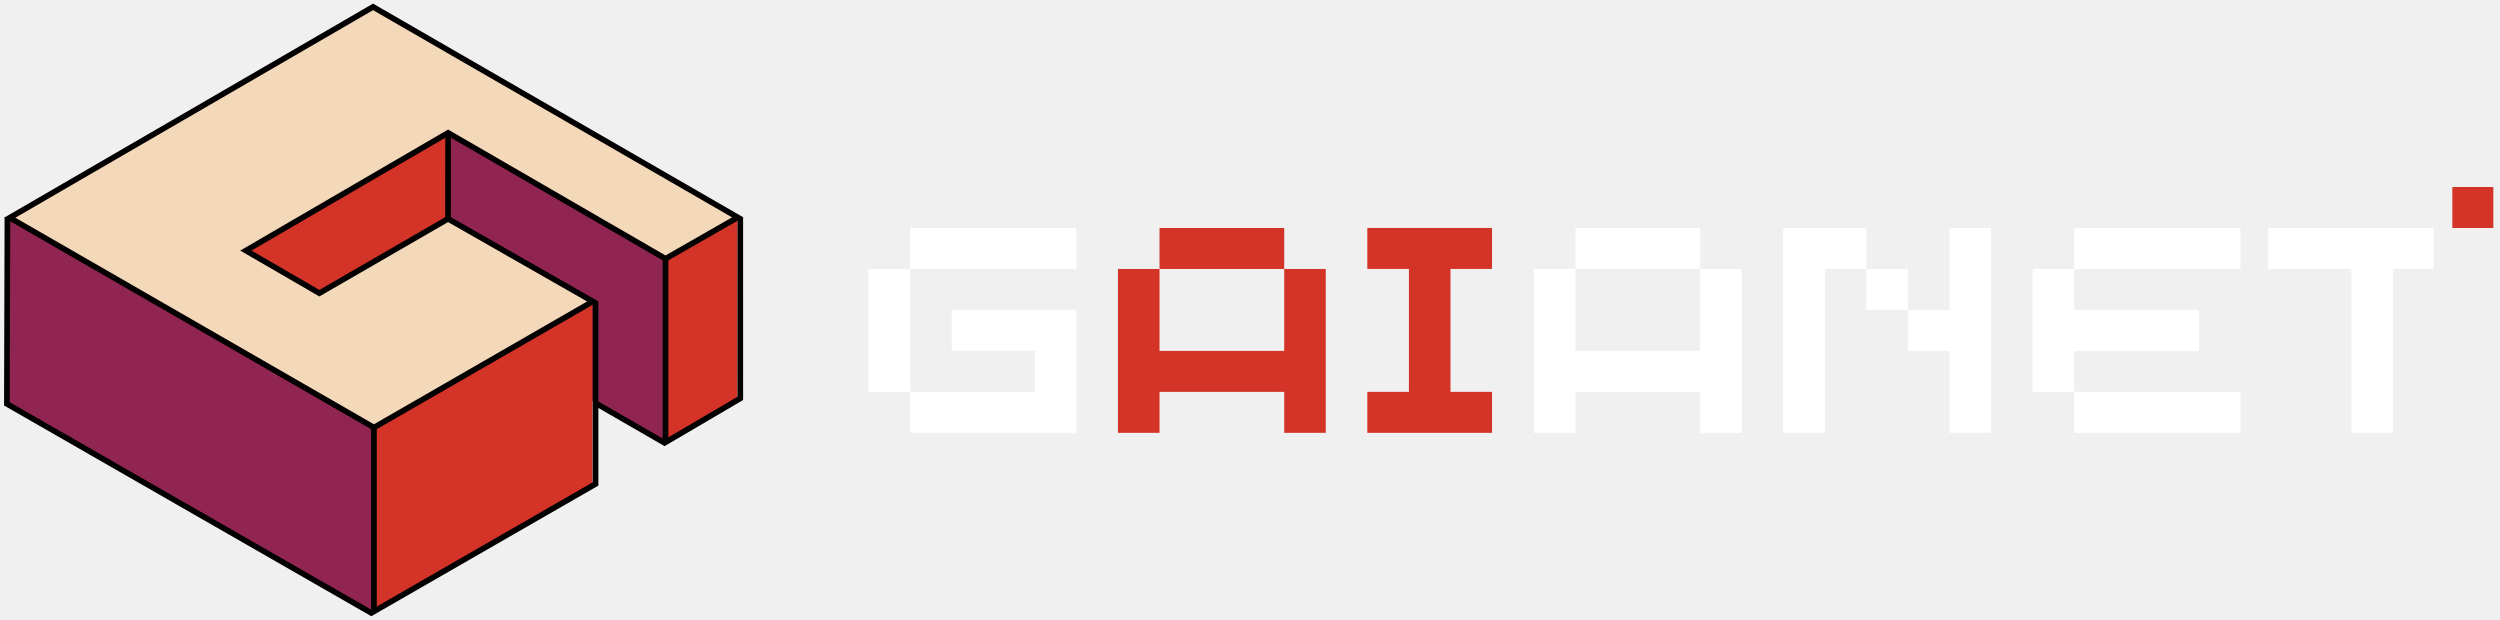
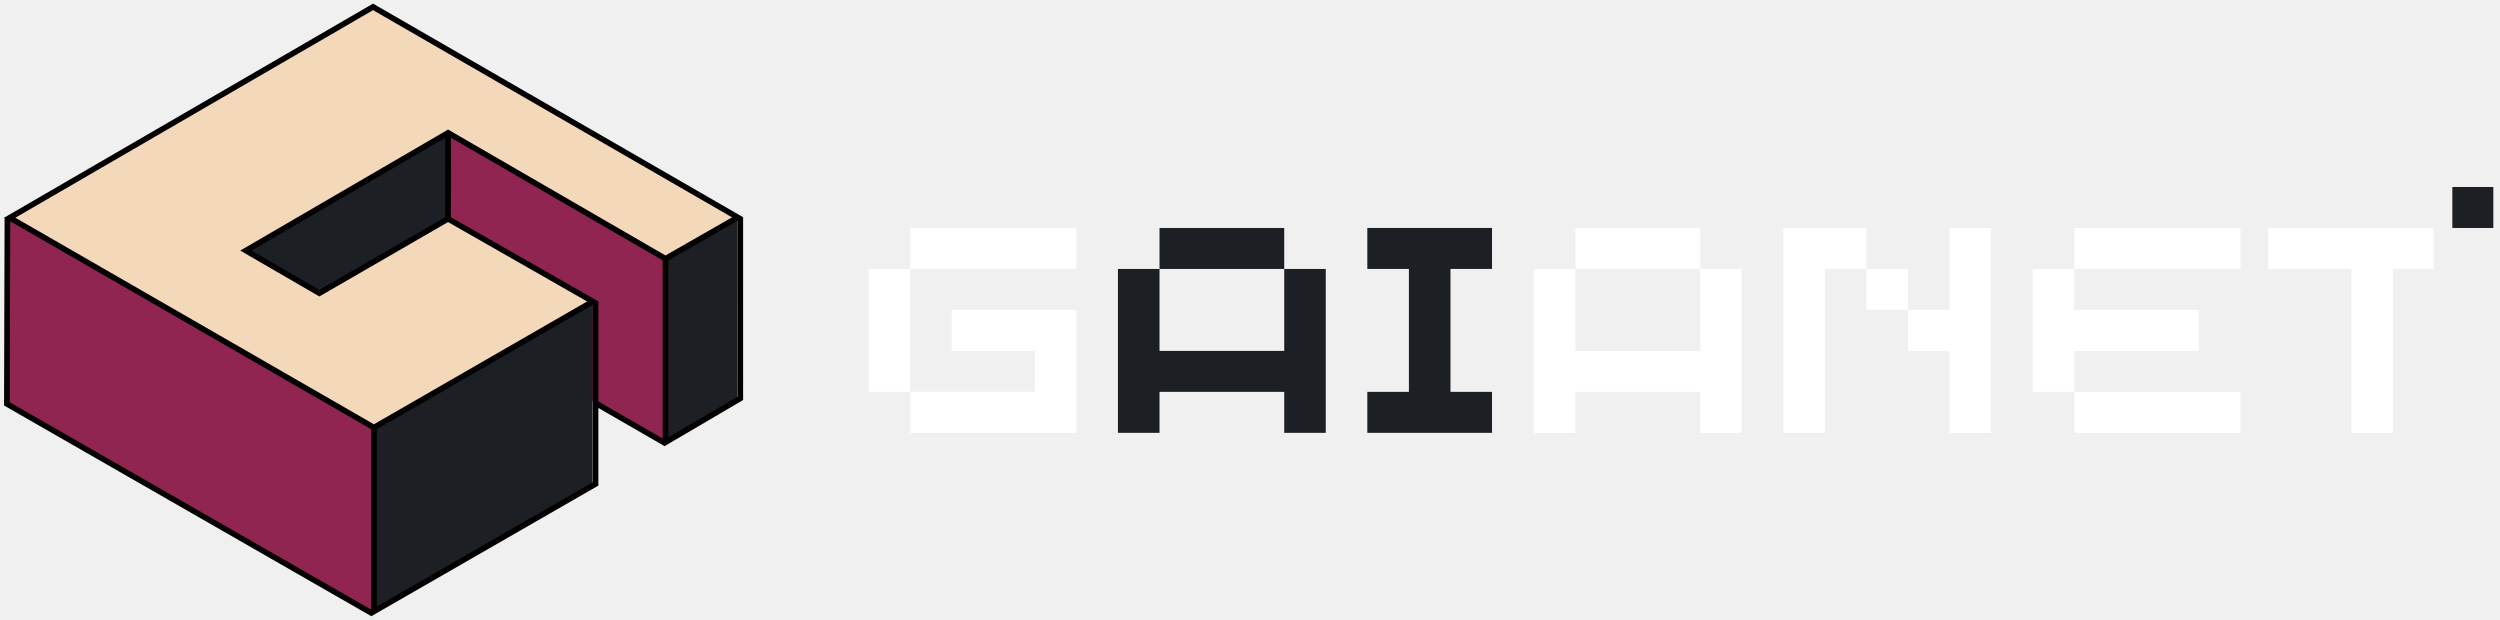
<svg xmlns="http://www.w3.org/2000/svg" width="363" height="90" viewBox="0 0 363 90" fill="none">
-   <path d="M107.078 31.562L96.581 37.57L96.589 64.303L107.058 58.307L107.078 31.562Z" fill="#D43327" />
-   <path d="M65.02 19.271L65.016 46.708L31.988 65.831L32.025 38.537L65.02 19.271Z" fill="#D43327" />
+   <path d="M107.078 31.562L96.581 37.57L96.589 64.303L107.058 58.307L107.078 31.562Z" fill="#1c1f23" />
+   <path d="M65.02 19.271L65.016 46.708L31.988 65.831L32.025 38.537L65.02 19.271Z" fill="#1c1f23" />
  <path d="M1.406 31.652L1.295 58.643L54.289 89V62.079L1.406 31.652Z" fill="#902552" />
  <path d="M65.019 19.287L65.061 46.368L96.589 64.303V37.566L65.019 19.287Z" fill="#902552" />
-   <path d="M86.039 43.771V70.483L54.252 89V62.079L86.039 43.771Z" fill="#D43327" />
+   <path d="M86.039 43.771V70.483L54.252 89V62.079L86.039 43.771Z" fill="#1c1f23" />
  <path d="M107.094 31.554L96.589 37.57L65.023 19.275L35.661 36.383L46.327 42.571L65.015 31.775L86.059 43.771L54.289 62.079L1.368 31.611L54.125 1L107.094 31.554Z" fill="#F3D8B9" />
  <path d="M46.372 42.571L65.056 31.771L86.079 43.771L54.293 62.079L1.409 31.615L54.166 1L107.123 31.562L96.63 37.566L65.064 19.287L35.702 36.383L46.372 42.571Z" stroke="#020000" stroke-width="0.823" stroke-miterlimit="10" />
  <path d="M65.065 19.287L65.057 31.771" stroke="#020000" stroke-width="0.823" stroke-miterlimit="10" />
  <path d="M86.473 43.771V70.27L53.912 89L1 58.643L1.078 31.615" stroke="#020000" stroke-width="0.823" stroke-miterlimit="10" />
  <path d="M54.293 62.079V89" stroke="#020000" stroke-width="0.823" stroke-miterlimit="10" />
  <path d="M107.488 31.615V57.848L96.495 64.303L86.473 58.524" stroke="#020000" stroke-width="0.823" stroke-miterlimit="10" />
  <path d="M96.63 37.566V64.303" stroke="#020000" stroke-width="0.823" stroke-miterlimit="10" />
  <path d="M132.152 56.898H126.115V39.049H132.152V56.898ZM156.292 39.049H132.152V33.098H156.292V39.049ZM150.259 56.898V50.947H138.189V44.996H156.296V62.845H132.156V56.894H150.263L150.259 56.898Z" fill="white" />
-   <path d="M192.502 62.849H186.469V56.898H168.362V62.849H162.325V39.053H168.362V50.951H186.469V39.053H192.502V62.849ZM168.362 33.102H186.469V39.053H168.362V33.102Z" fill="#D43327" />
-   <path d="M216.642 39.049H210.609V56.898H216.642V62.849H198.535V56.898H204.572V39.049H198.535V33.098H216.642V39.049Z" fill="#D43327" />
+   <path d="M192.502 62.849H186.469V56.898H168.362V62.849H162.325V39.053H168.362V50.951H186.469V39.053H192.502V62.849ZM168.362 33.102H186.469V39.053H168.362V33.102Z" fill="#1c1f23" />
+   <path d="M216.642 39.049H210.609V56.898H216.642V62.849H198.535V56.898H204.572V39.049H198.535V33.098H216.642V39.049Z" fill="#1c1f23" />
  <path d="M252.898 62.849H246.865V56.898H228.758V62.849H222.721V39.053H228.758V50.951H246.865V39.053H252.898V62.849ZM228.758 33.102H246.865V39.053H228.758V33.102Z" fill="white" />
  <path d="M264.968 39.049V62.845H258.931V33.098H271.001V39.049H264.968ZM271.001 45V39.049H277.038V45H271.001ZM289.108 62.849H283.075V50.951H277.042V45H283.075V33.102H289.108V62.849Z" fill="white" />
  <path d="M301.178 45H319.285V50.951H301.178V56.902H295.141V39.053H301.178V45.004V45ZM325.318 39.049H301.178V33.098H325.318V39.049ZM325.318 56.898V62.849H301.178V56.898H325.318Z" fill="white" />
  <path d="M329.344 33.102V39.049H341.414V62.849H347.447V39.049H347.475H353.373V33.102H329.344Z" fill="white" />
-   <path d="M362.031 27.151H356.08V33.102H362.031V27.151Z" fill="#D43327" />
+   <path d="M362.031 27.151H356.08V33.102H362.031V27.151Z" fill="#1c1f23" />
</svg>
